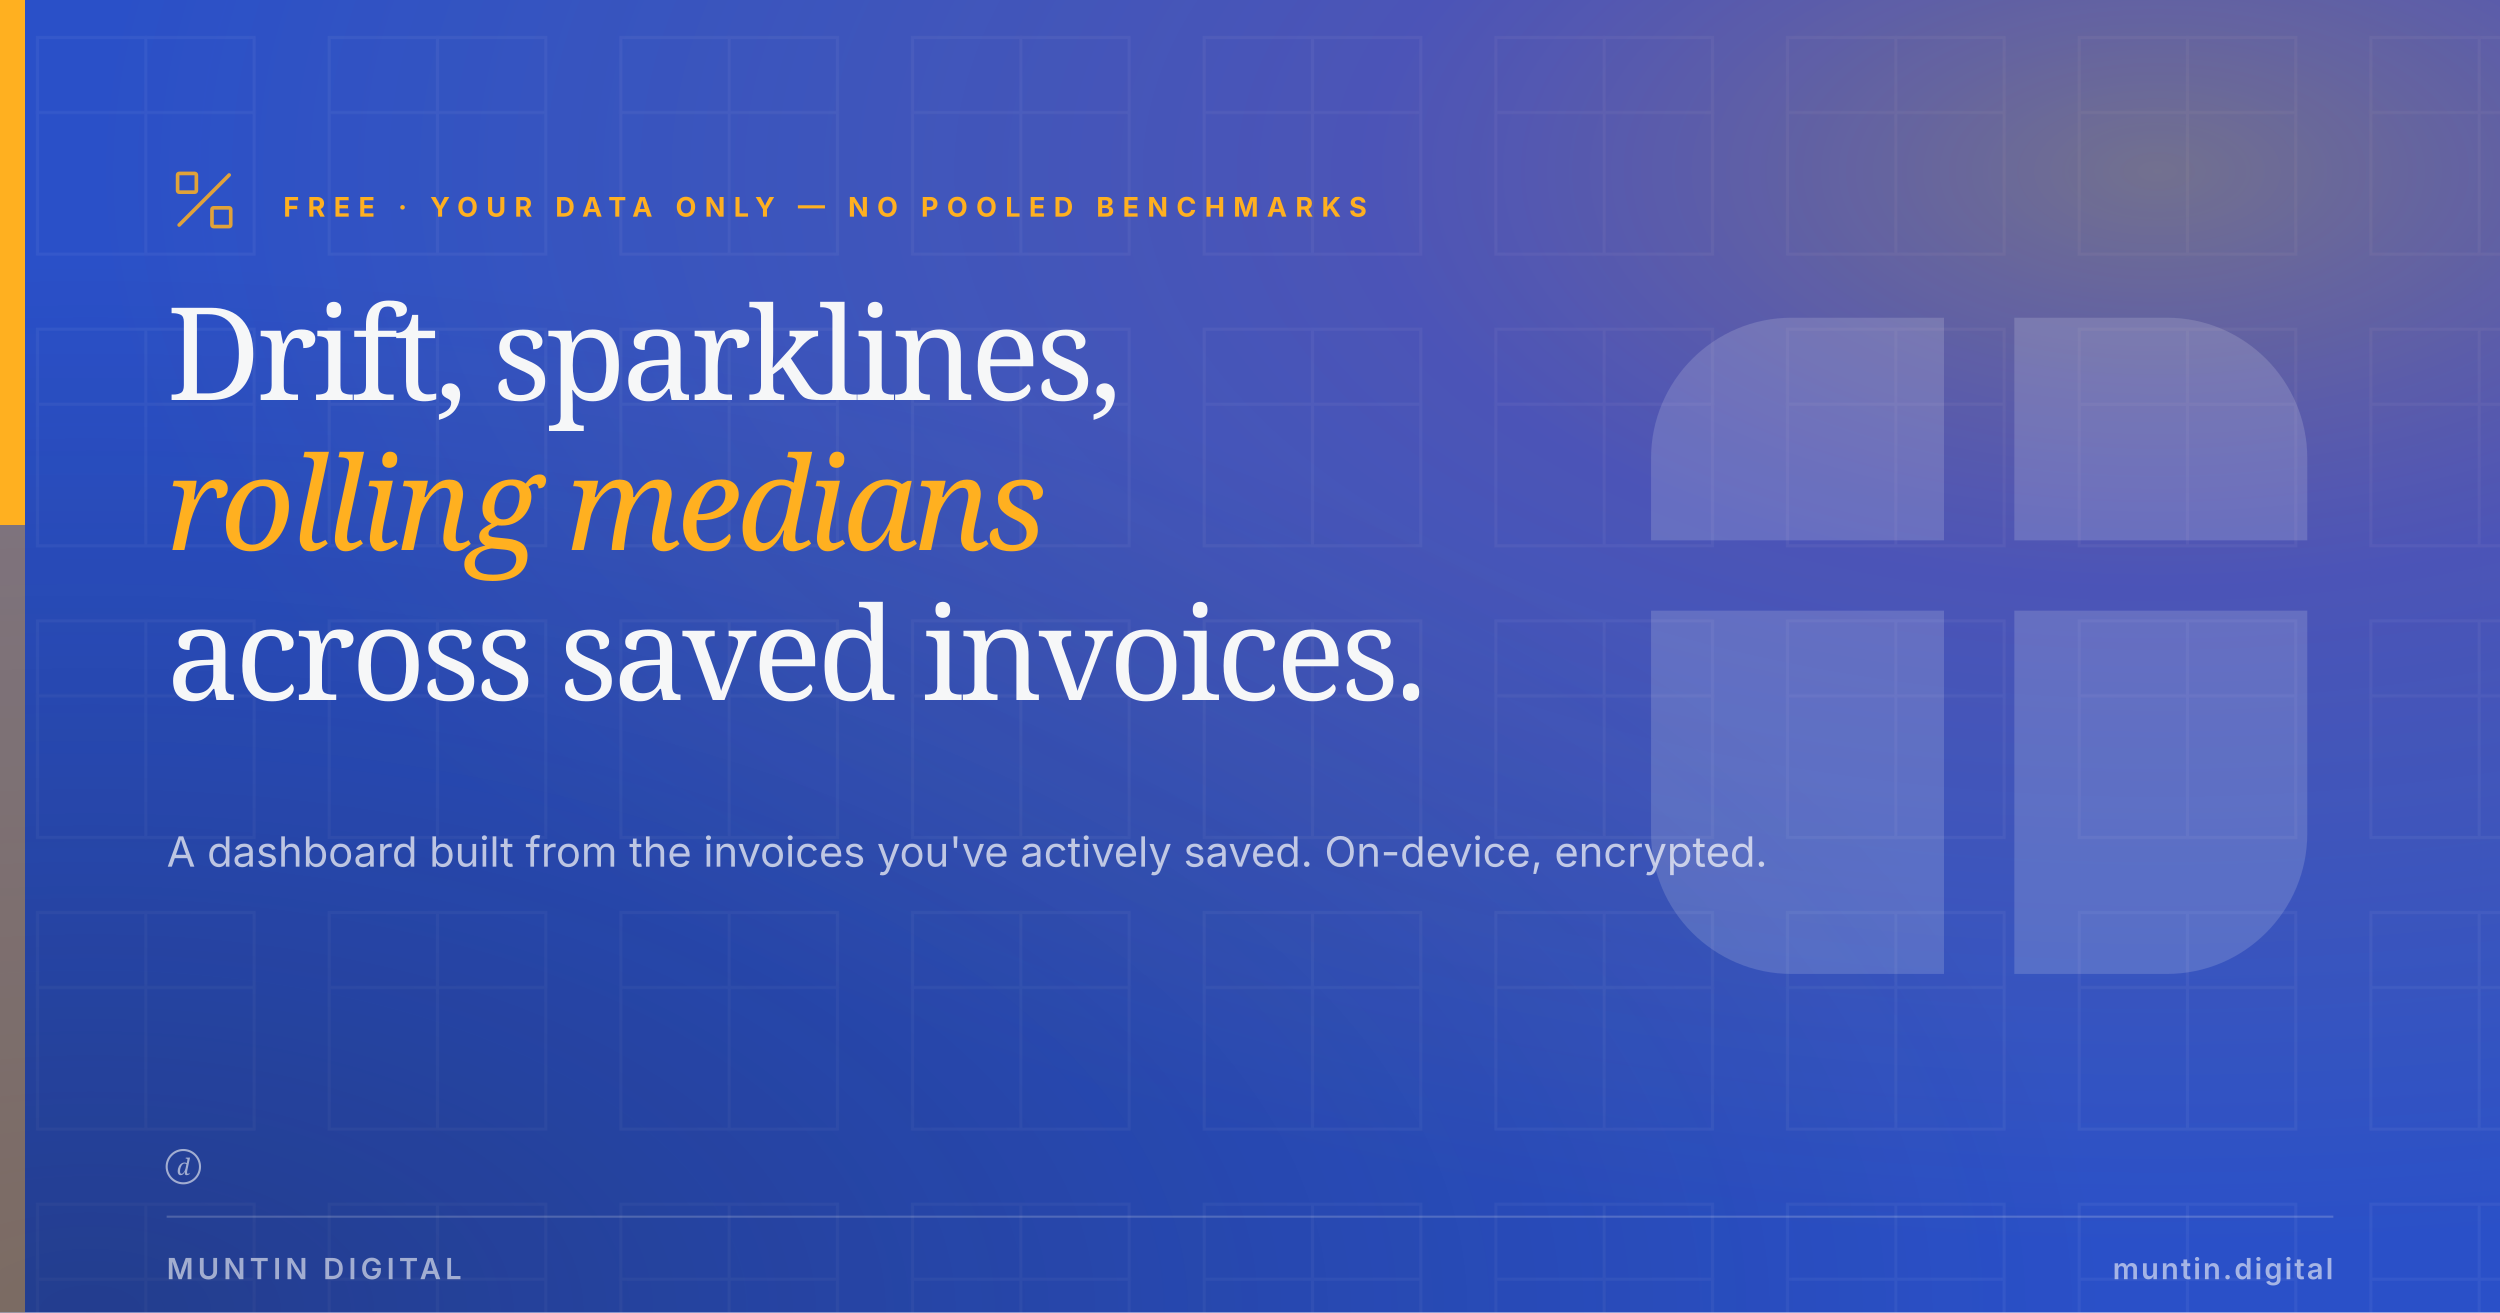
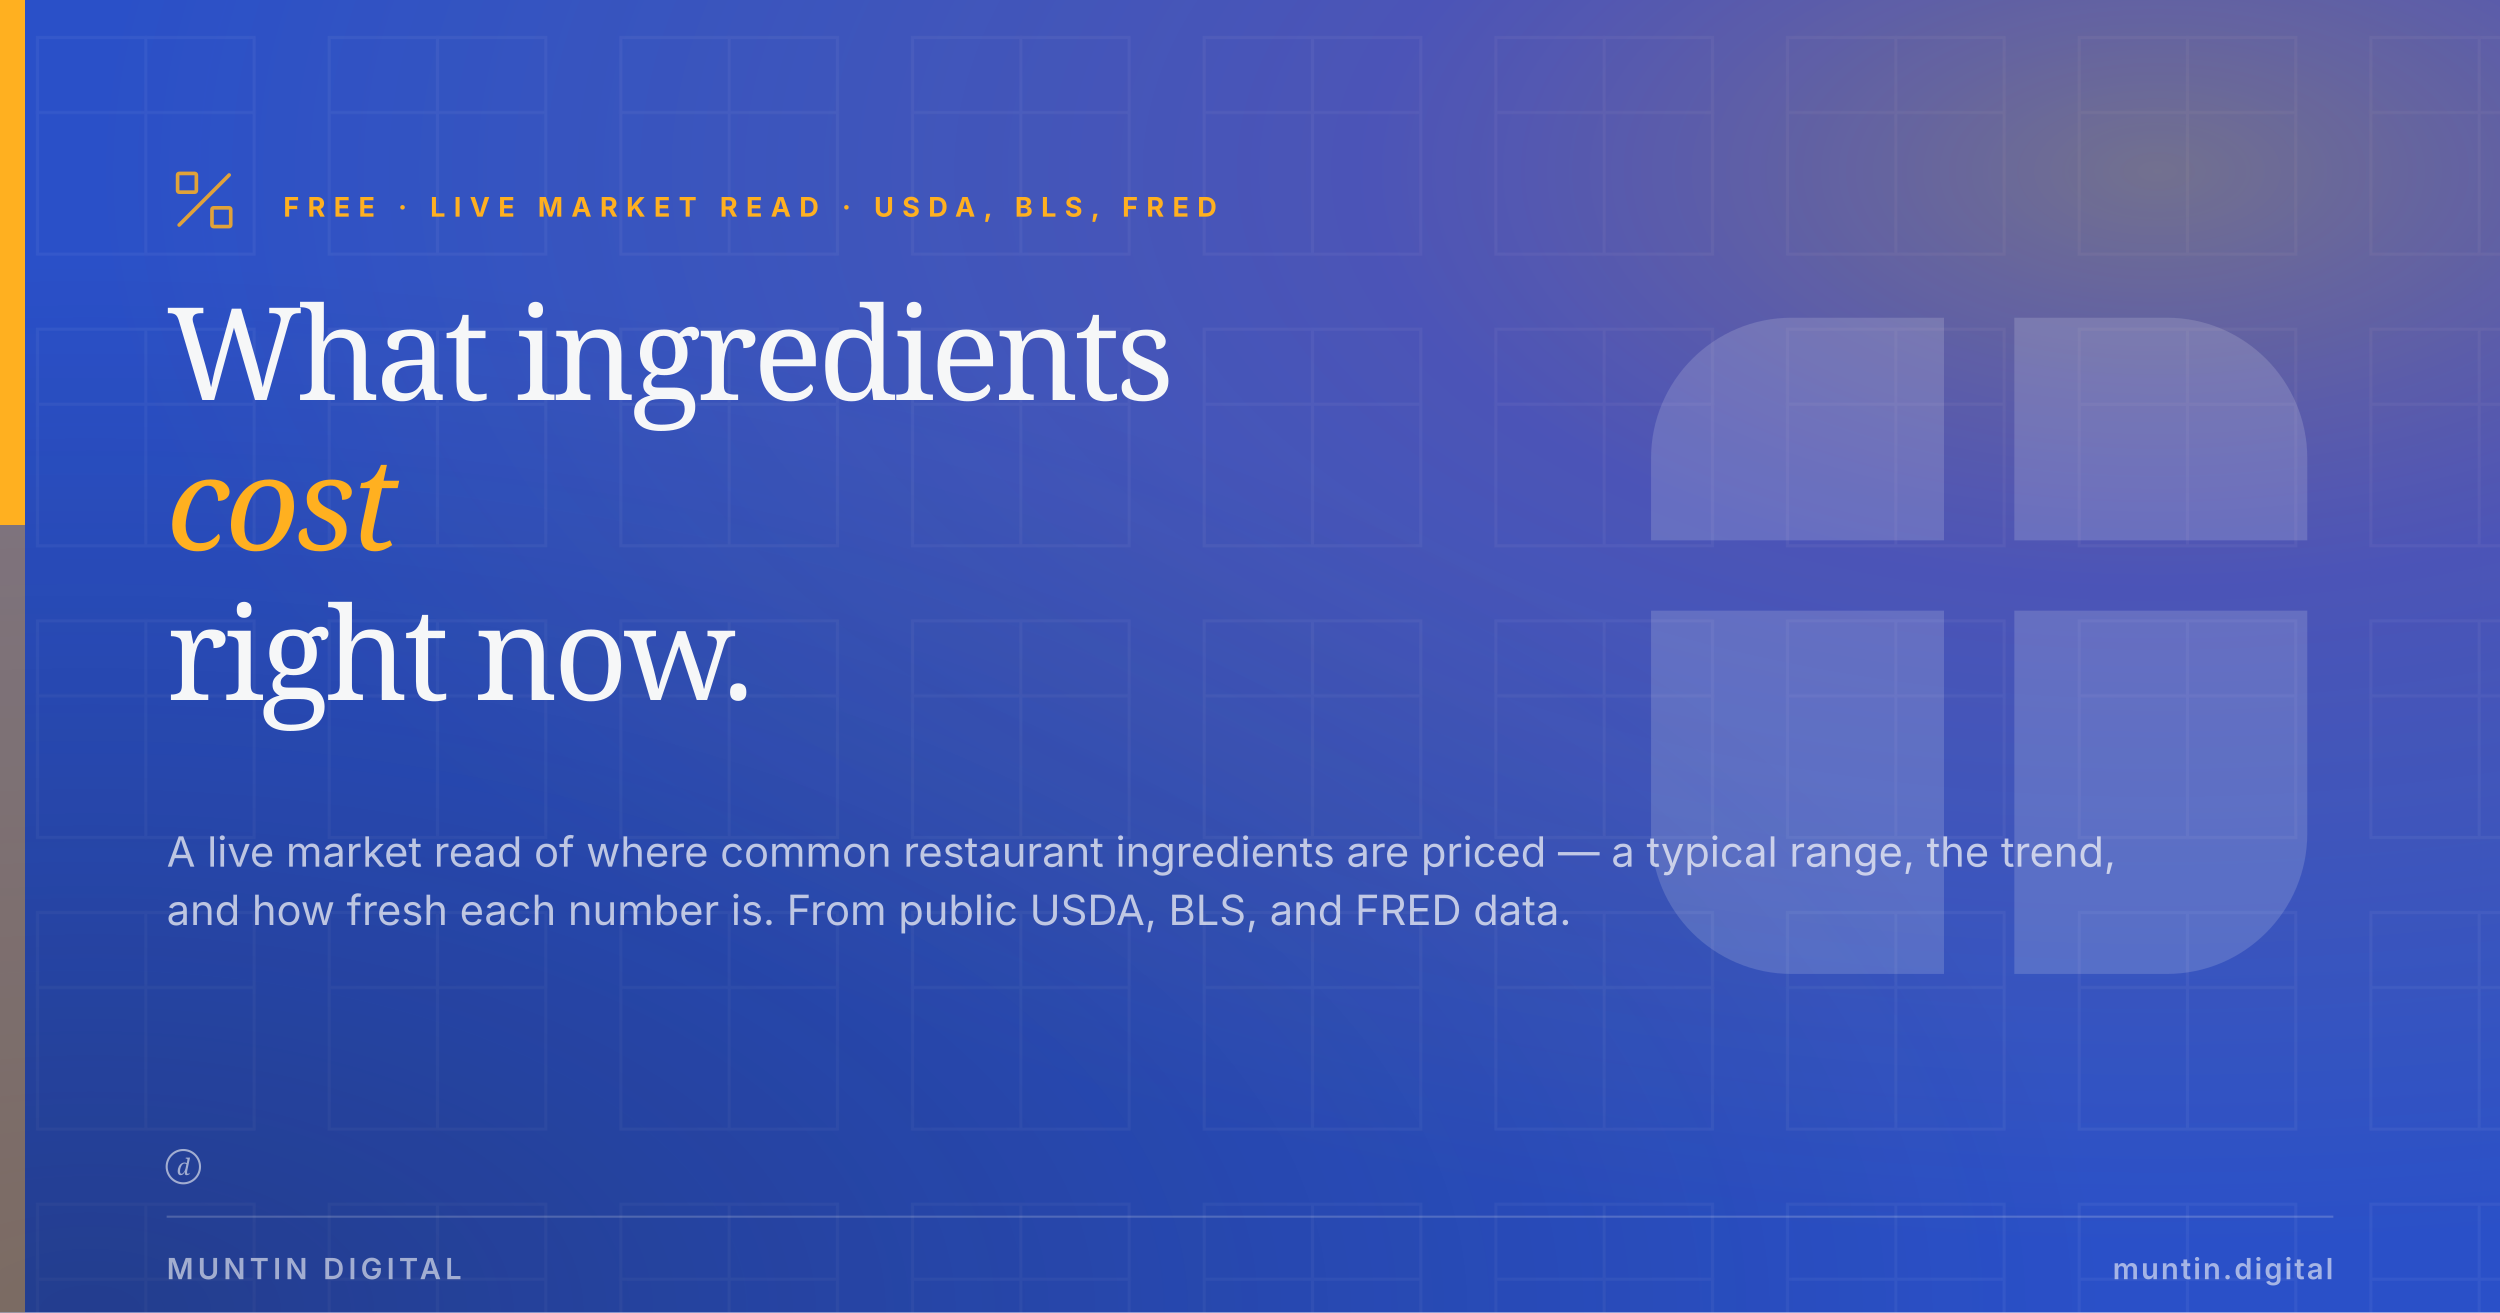
<svg xmlns="http://www.w3.org/2000/svg" viewBox="0 0 1200 630" width="1200" height="630">
  <rect width="1200" height="630" fill="#2A50C8" />
  <defs>
    <pattern id="muntinField" x="0" y="0" width="140" height="140" patternUnits="userSpaceOnUse">
      <g transform="translate(18, 18)" fill="none" stroke="#F6F7F8" stroke-width="1.5" stroke-linecap="square" stroke-linejoin="miter">
        <rect x="0" y="0" width="104" height="104" />
        <line x1="52" y1="0" x2="52" y2="104" />
        <line x1="0" y1="36" x2="104" y2="36" />
      </g>
    </pattern>
  </defs>
  <rect width="1200" height="630" fill="url(#muntinField)" opacity="0.05" />
  <defs>
    <radialGradient id="ghWarm" cx="86%" cy="13%" r="82%">
      <stop offset="0%" stop-color="#FFB020" stop-opacity="0.34" />
      <stop offset="38%" stop-color="#FF6B5C" stop-opacity="0.16" />
      <stop offset="100%" stop-color="#FFB020" stop-opacity="0" />
    </radialGradient>
    <radialGradient id="ghCast" cx="4%" cy="100%" r="80%">
      <stop offset="0%" stop-color="#16181D" stop-opacity="0.34" />
      <stop offset="100%" stop-color="#16181D" stop-opacity="0" />
    </radialGradient>
  </defs>
  <rect width="1200" height="630" fill="url(#ghCast)" />
  <rect width="1200" height="630" fill="url(#ghWarm)" />
  <rect x="0" y="0" width="12" height="252" fill="#FFB020" />
  <rect x="0" y="252" width="12" height="378" fill="#FFB020" opacity="0.4" />
  <g transform="translate(80, 78) scale(1.5)" fill="none" stroke="#FFB020" stroke-width="1.167" stroke-linecap="round" stroke-linejoin="round" color="#FFB020" opacity="0.85">
    <rect x="3.5" y="3.5" width="6" height="6" rx="0.5" />
    <rect x="14.5" y="14.5" width="6" height="6" rx="0.5" />
    <line x1="20" y1="4" x2="4" y2="20" />
  </g>
-   <text x="136" y="104" font-family="Inter, Arial, sans-serif" font-size="13" font-weight="700" letter-spacing="4" fill="#FFB020">FREE · YOUR DATA ONLY — NO POOLED BENCHMARKS</text>
-   <text x="80" y="192" font-family="Fraunces, Georgia, serif" font-size="62" font-weight="500" letter-spacing="-2" fill="#F6F7F8">Drift, sparklines,</text>
-   <text x="80" y="264" font-family="Fraunces, Georgia, serif" font-style="italic" font-size="62" font-weight="400" letter-spacing="-2" fill="#FFB020">rolling medians</text>
-   <text x="80" y="336" font-family="Fraunces, Georgia, serif" font-size="62" font-weight="500" letter-spacing="-2" fill="#F6F7F8">across saved invoices.</text>
+   <text x="136" y="104" font-family="Inter, Arial, sans-serif" font-size="13" font-weight="700" letter-spacing="4" fill="#FFB020">FREE · LIVE MARKET READ · USDA, BLS, FRED</text>
+   <text x="80" y="192" font-family="Fraunces, Georgia, serif" font-size="62" font-weight="500" letter-spacing="-2" fill="#F6F7F8">What ingredients</text>
+   <text x="80" y="264" font-family="Fraunces, Georgia, serif" font-style="italic" font-size="62" font-weight="400" letter-spacing="-2" fill="#FFB020">cost</text>
+   <text x="80" y="336" font-family="Fraunces, Georgia, serif" font-size="62" font-weight="500" letter-spacing="-2" fill="#F6F7F8">right now.</text>
  <text x="80" y="416" font-family="Inter, Arial, sans-serif" font-size="20" font-weight="400" fill="#F6F7F8" opacity="0.72">
-     <tspan x="80" dy="0">A dashboard built from the invoices you've actively saved. On-device, encrypted.</tspan>
+     <tspan x="80" dy="0">A live market read of where common restaurant ingredients are priced — a typical range, the trend,</tspan>
+     <tspan x="80" dy="28">and how fresh each number is. From public USDA, BLS, and FRED data.</tspan>
  </text>
  <g transform="translate(770, 130) scale(11.25)" fill="#F6F7F8" opacity="0.16">
    <path d="M8 2 H14.5 V11.5 H2 V8 A6 6 0 0 1 8 2 Z" />
    <path d="M17.5 2 H24 A6 6 0 0 1 30 8 V11.5 H17.5 V2 Z" />
    <path d="M2 14.5 H14.5 V30 H8 A6 6 0 0 1 2 24 V14.5 Z" />
    <path d="M17.5 14.5 H30 V24 A6 6 0 0 1 24 30 H17.5 V14.5 Z" />
  </g>
  <g transform="translate(80, 552)" fill="#F6F7F8" opacity="0.6">
    <circle cx="8" cy="8" r="8" fill="none" stroke="#F6F7F8" stroke-width="1" />
    <text x="8" y="12" text-anchor="middle" font-family="Fraunces, Georgia, serif" font-style="italic" font-size="11" font-weight="500" fill="#F6F7F8">d</text>
  </g>
  <line x1="80" y1="584" x2="1120" y2="584" stroke="rgba(246,247,248,0.2)" stroke-width="1" />
  <text x="80" y="614" font-family="Inter, Arial, sans-serif" font-size="14" font-weight="600" letter-spacing="2" fill="rgba(246,247,248,0.6)">MUNTIN DIGITAL</text>
  <text x="1120" y="614" text-anchor="end" font-family="Inter, Arial, sans-serif" font-size="14" font-weight="600" letter-spacing="1" fill="rgba(246,247,248,0.6)">muntin.digital</text>
</svg>
